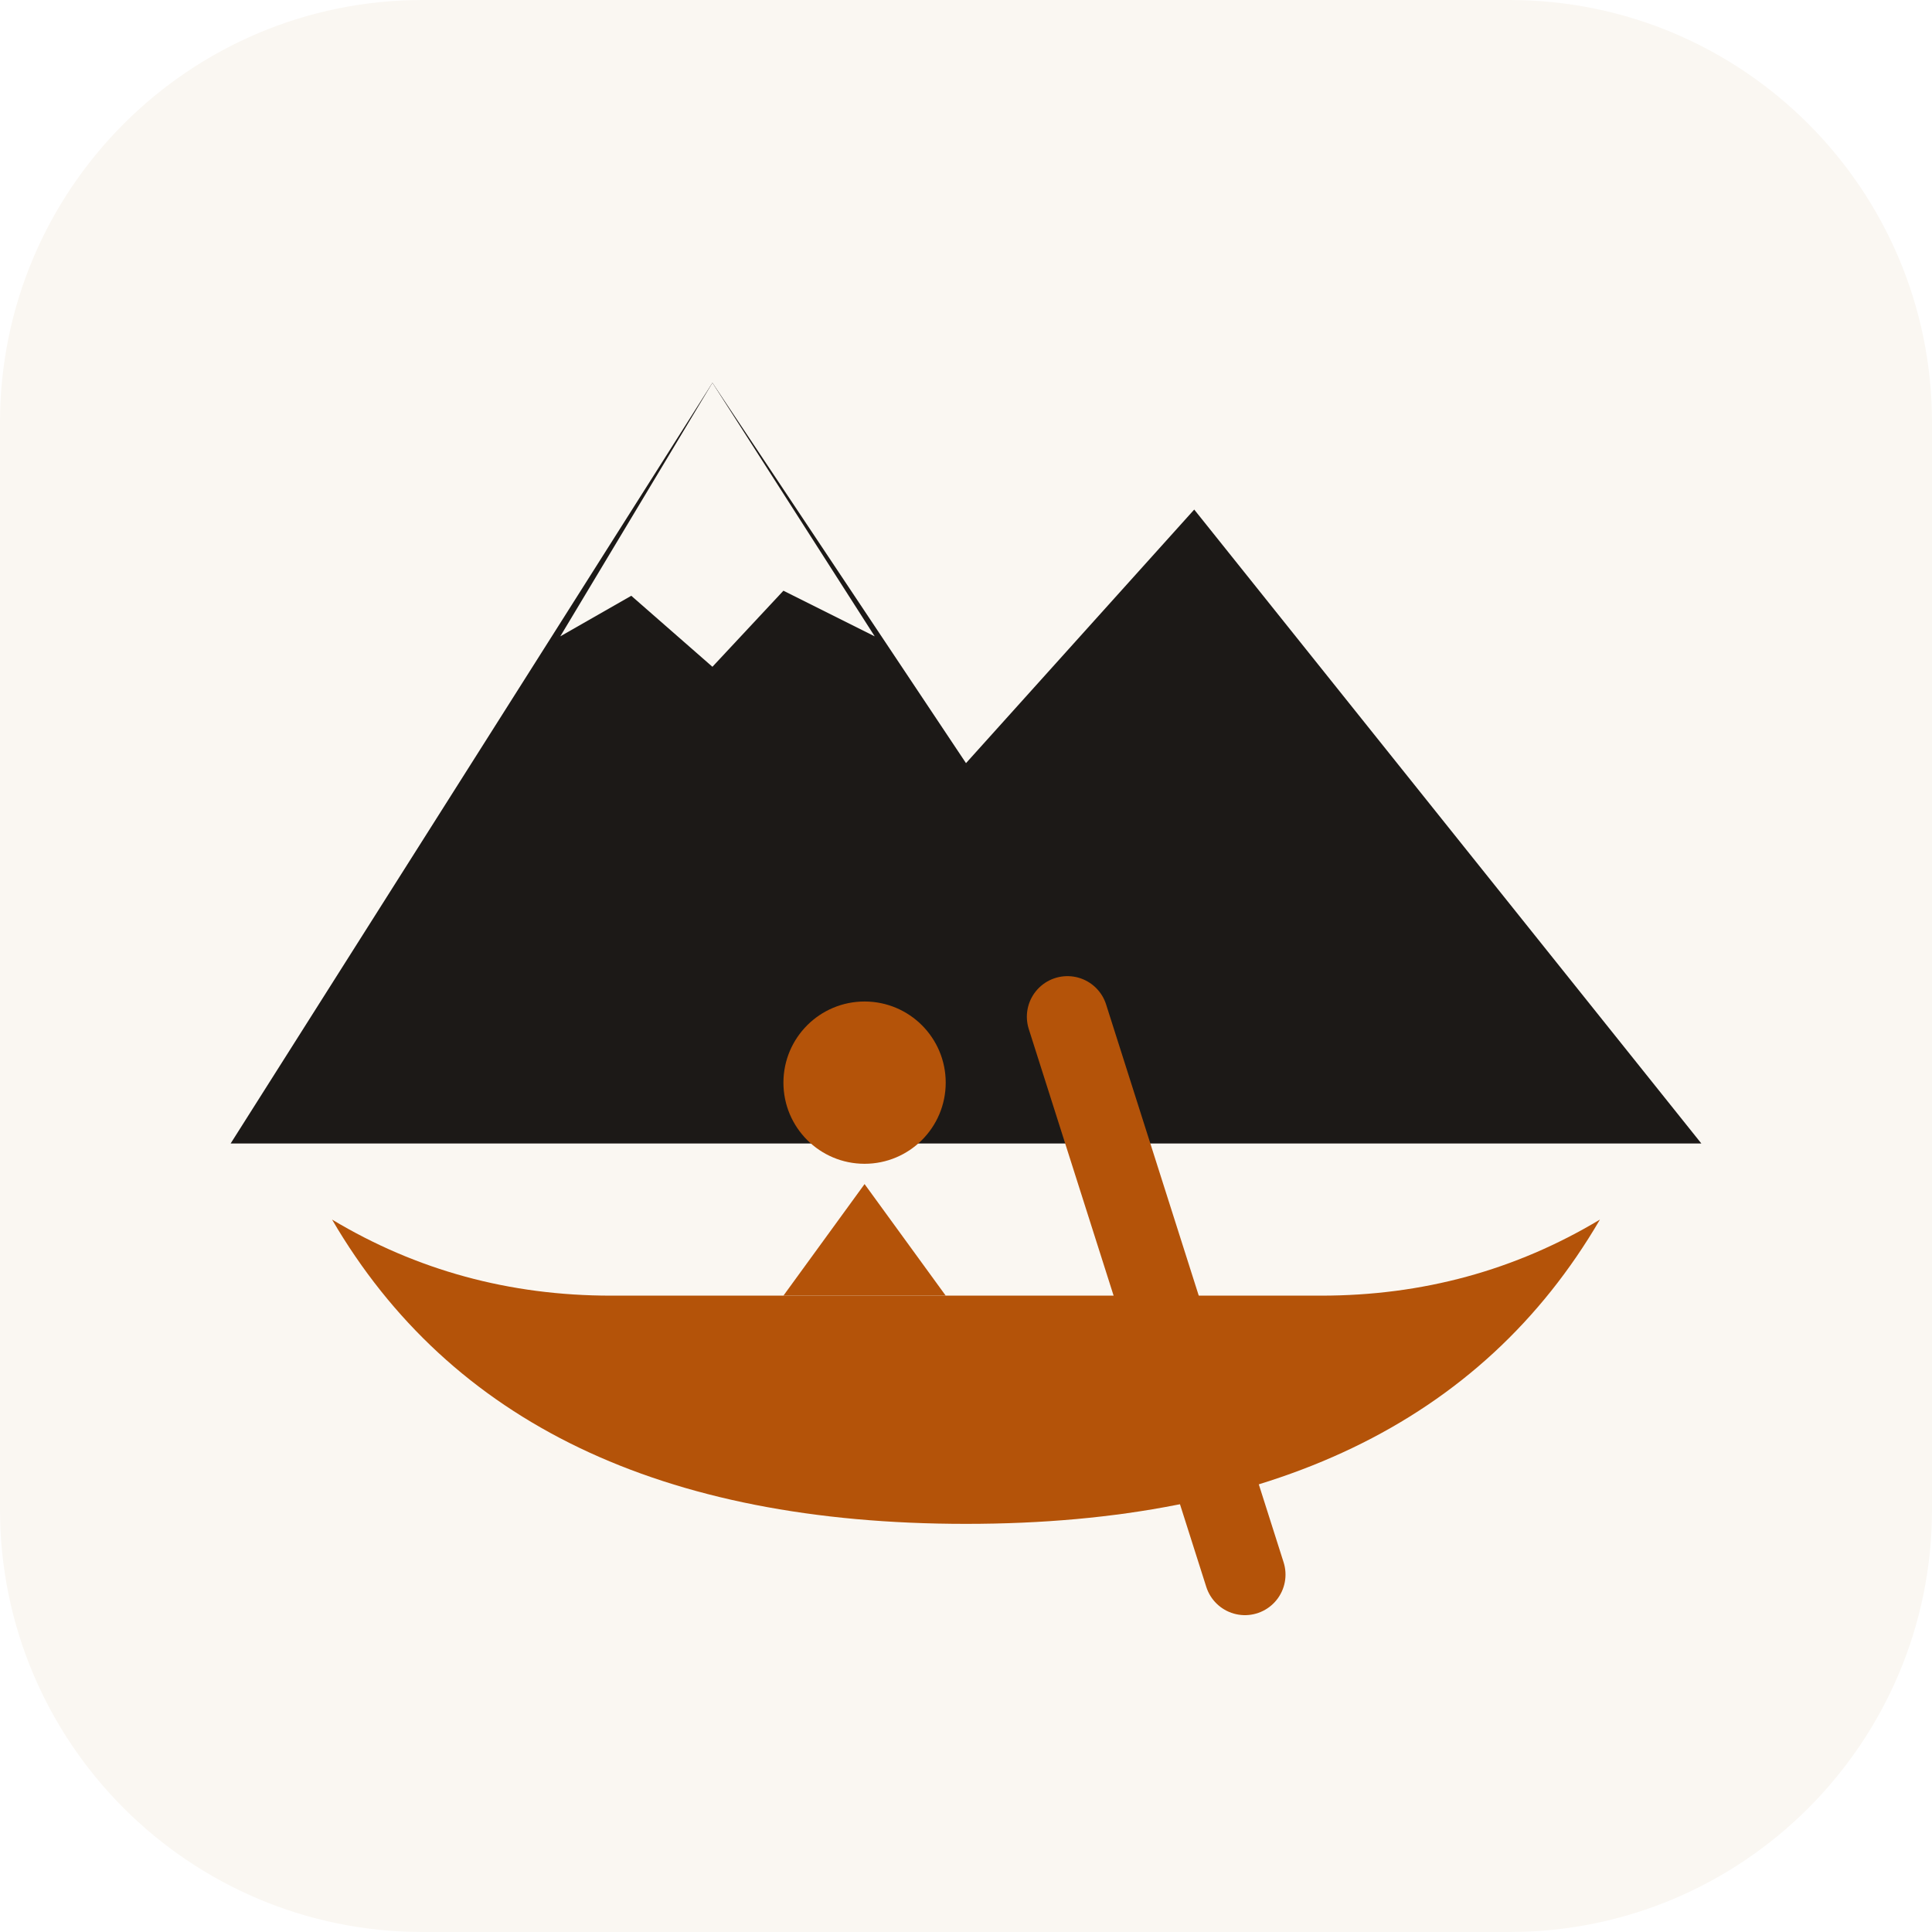
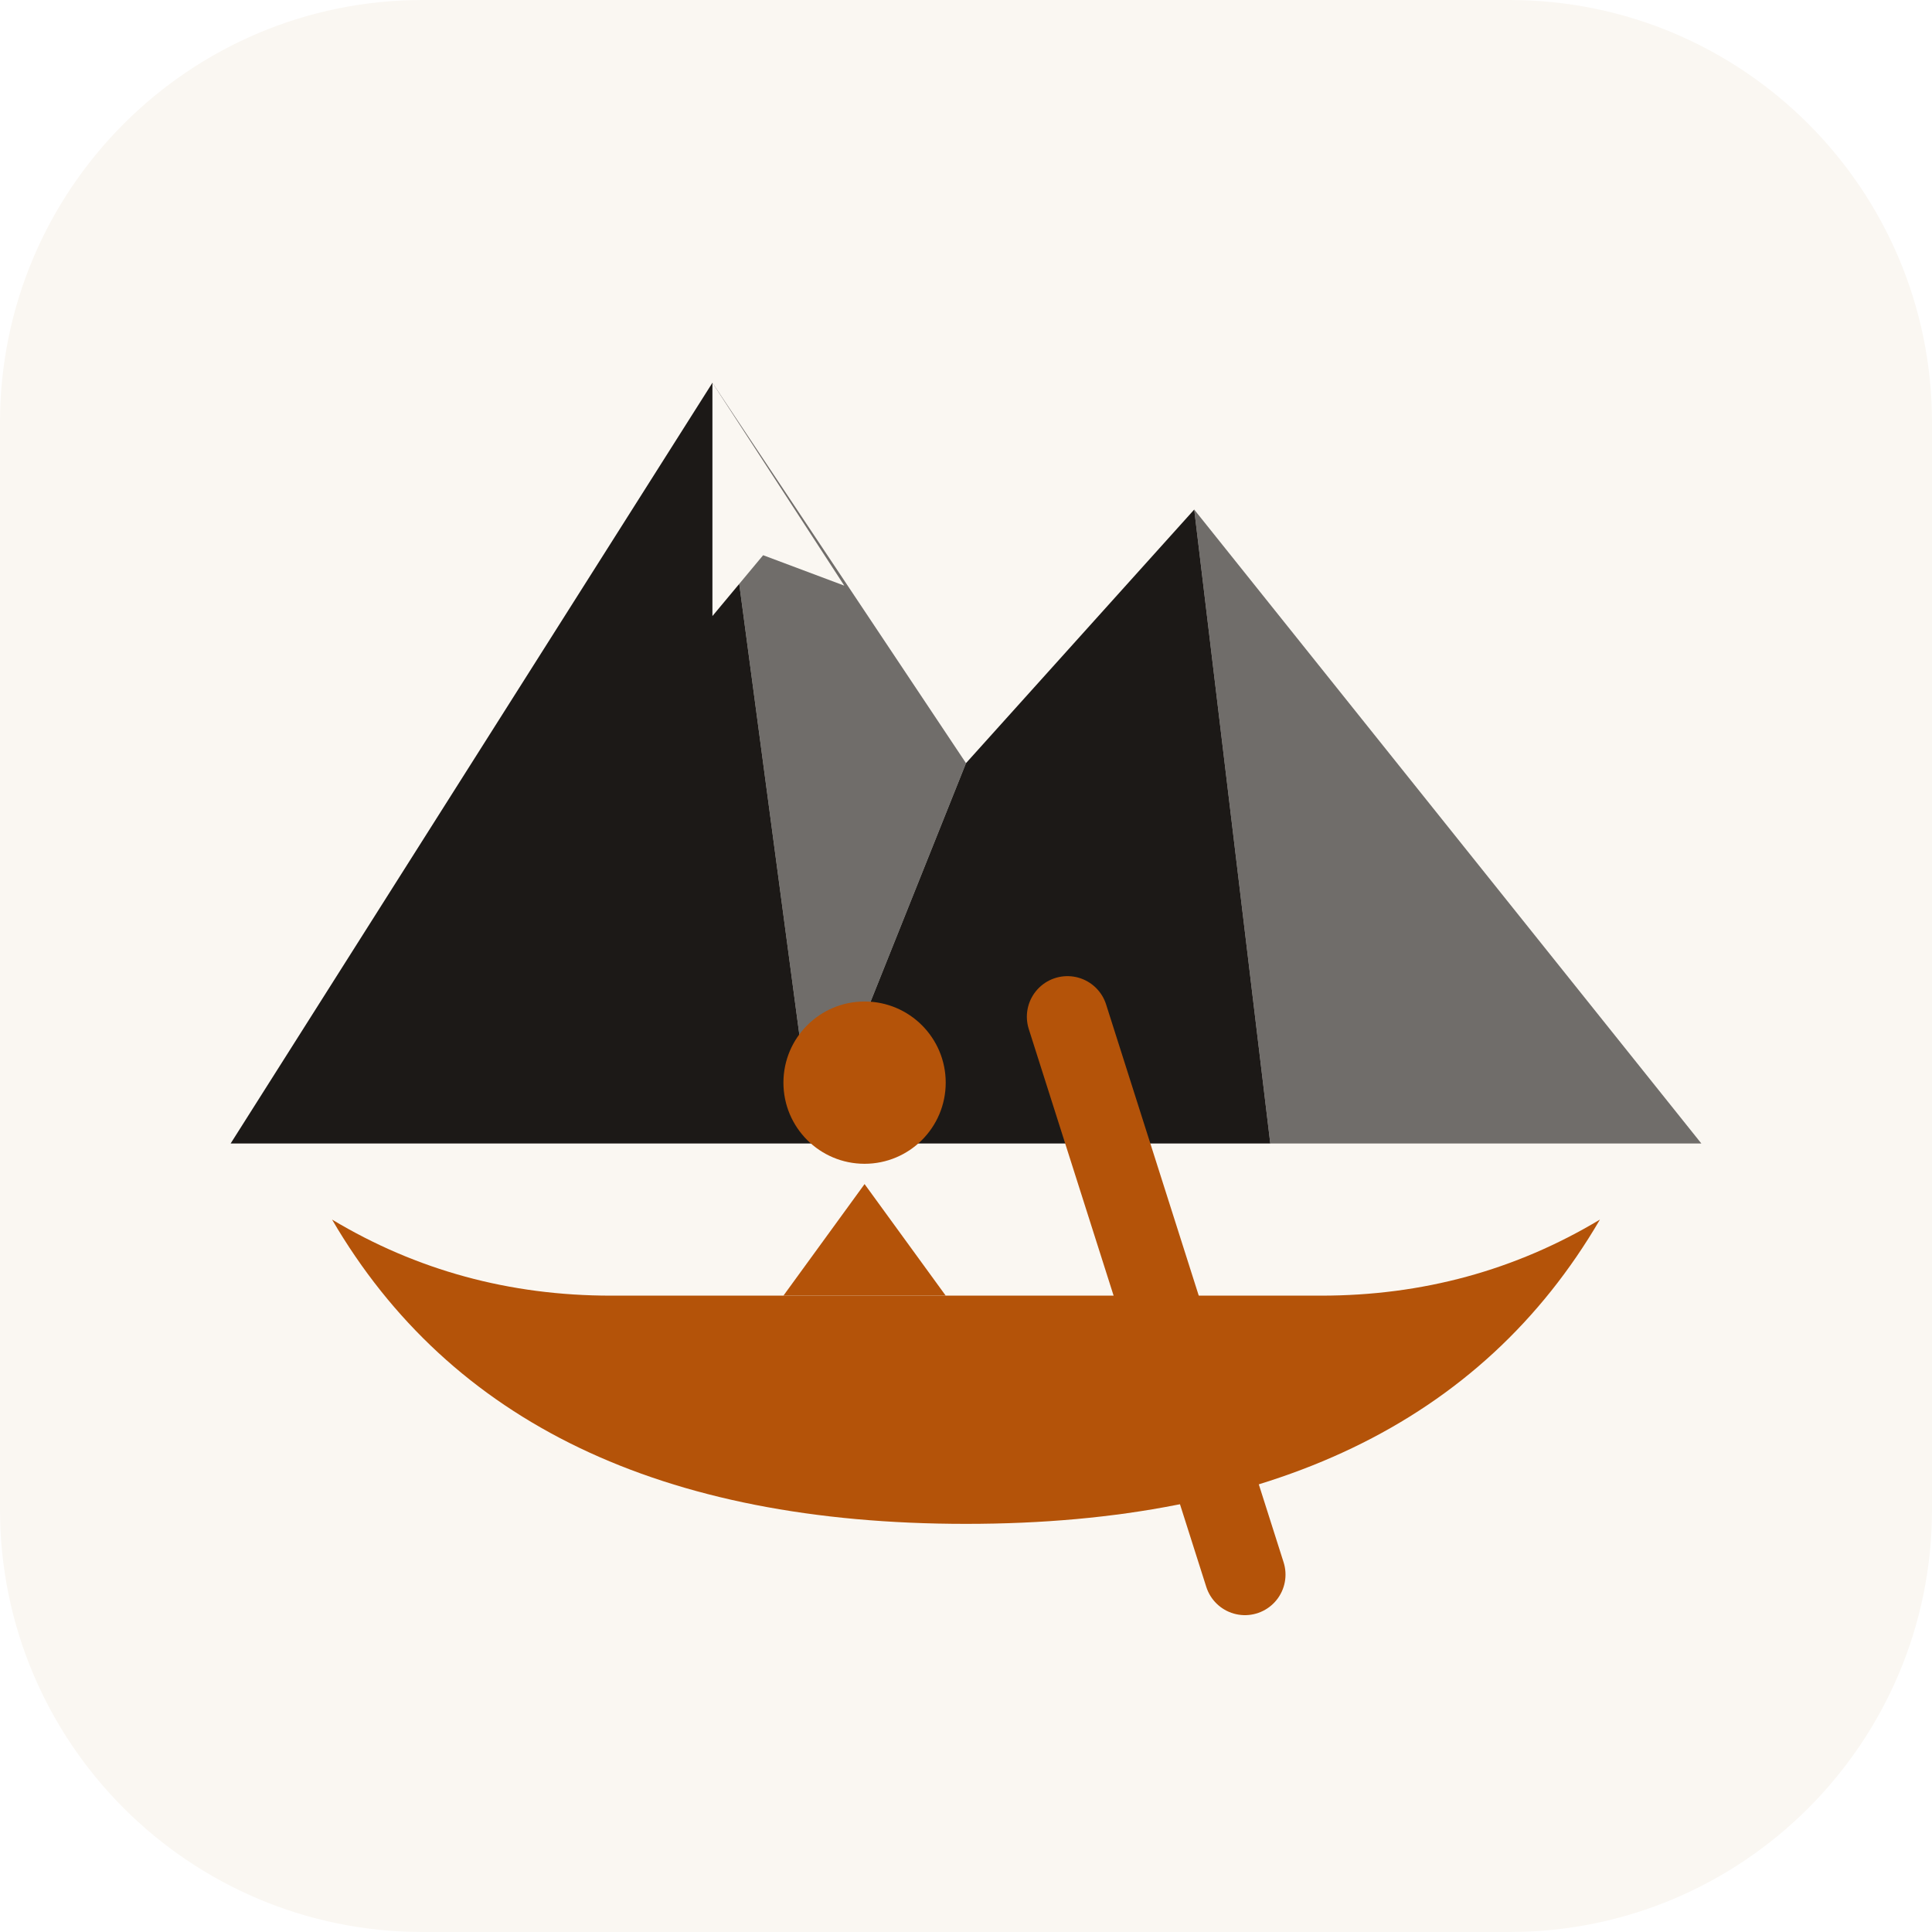
<svg xmlns="http://www.w3.org/2000/svg" viewBox="0 0 32 32">
  <style>
    .bg { fill: #faf7f2 } .mtn { fill: #1c1917 } .snow { fill: #faf7f2 } .boat { fill: #b45309 } .oar { stroke: #b45309 }
    @media (prefers-color-scheme: dark) {
      .bg { fill: #1c1917 } .mtn { fill: #faf7f2 } .snow { fill: #1c1917 } .boat { fill: #f59e0b } .oar { stroke: #f59e0b }
    }
  </style>
  <rect class="bg" width="32" height="32" rx="7" />
  <g transform="translate(16 16) scale(0.84) translate(-16 -17.5)">
-     <path class="mtn" d="M1.5 21 L11 6 L16 13.5 L20.5 8.5 L30.5 21 Z" />
-     <path class="snow" d="M11 6 L14.2 11 L12.4 10.1 L11 11.6 L9.4 10.2 L8 11 Z" />
+     <path class="mtn" d="M1.5 21 L11 6 L13 21 Z" />
+     <path class="mtn" d="M11 6 L16 13.5 L13 21 Z" fill-opacity="0.62" />
+     <path class="mtn" d="M13 21 L16 13.5 L20.5 8.5 L22 21 Z" />
+     <path class="mtn" d="M20.5 8.5 L30.5 21 L22 21 Z" fill-opacity="0.62" />
+     <path class="snow" d="M11 6 L13.6 10 L12 9.4 L11 10.6 Z" />
    <path class="boat" d="M3.5 22.5 Q6 24 9 24 H23 Q26 24 28.5 22.5 Q25 28.5 16 28.5 Q7 28.5 3.5 22.5 Z" />
    <circle class="boat" cx="14" cy="19.8" r="1.6" />
    <path class="boat" d="M12.4 24 L14 21.8 L15.6 24 Z" />
    <path class="oar" d="M18 18.5 L21.5 29.5" stroke-width="1.6" stroke-linecap="round" fill="none" />
  </g>
</svg>
